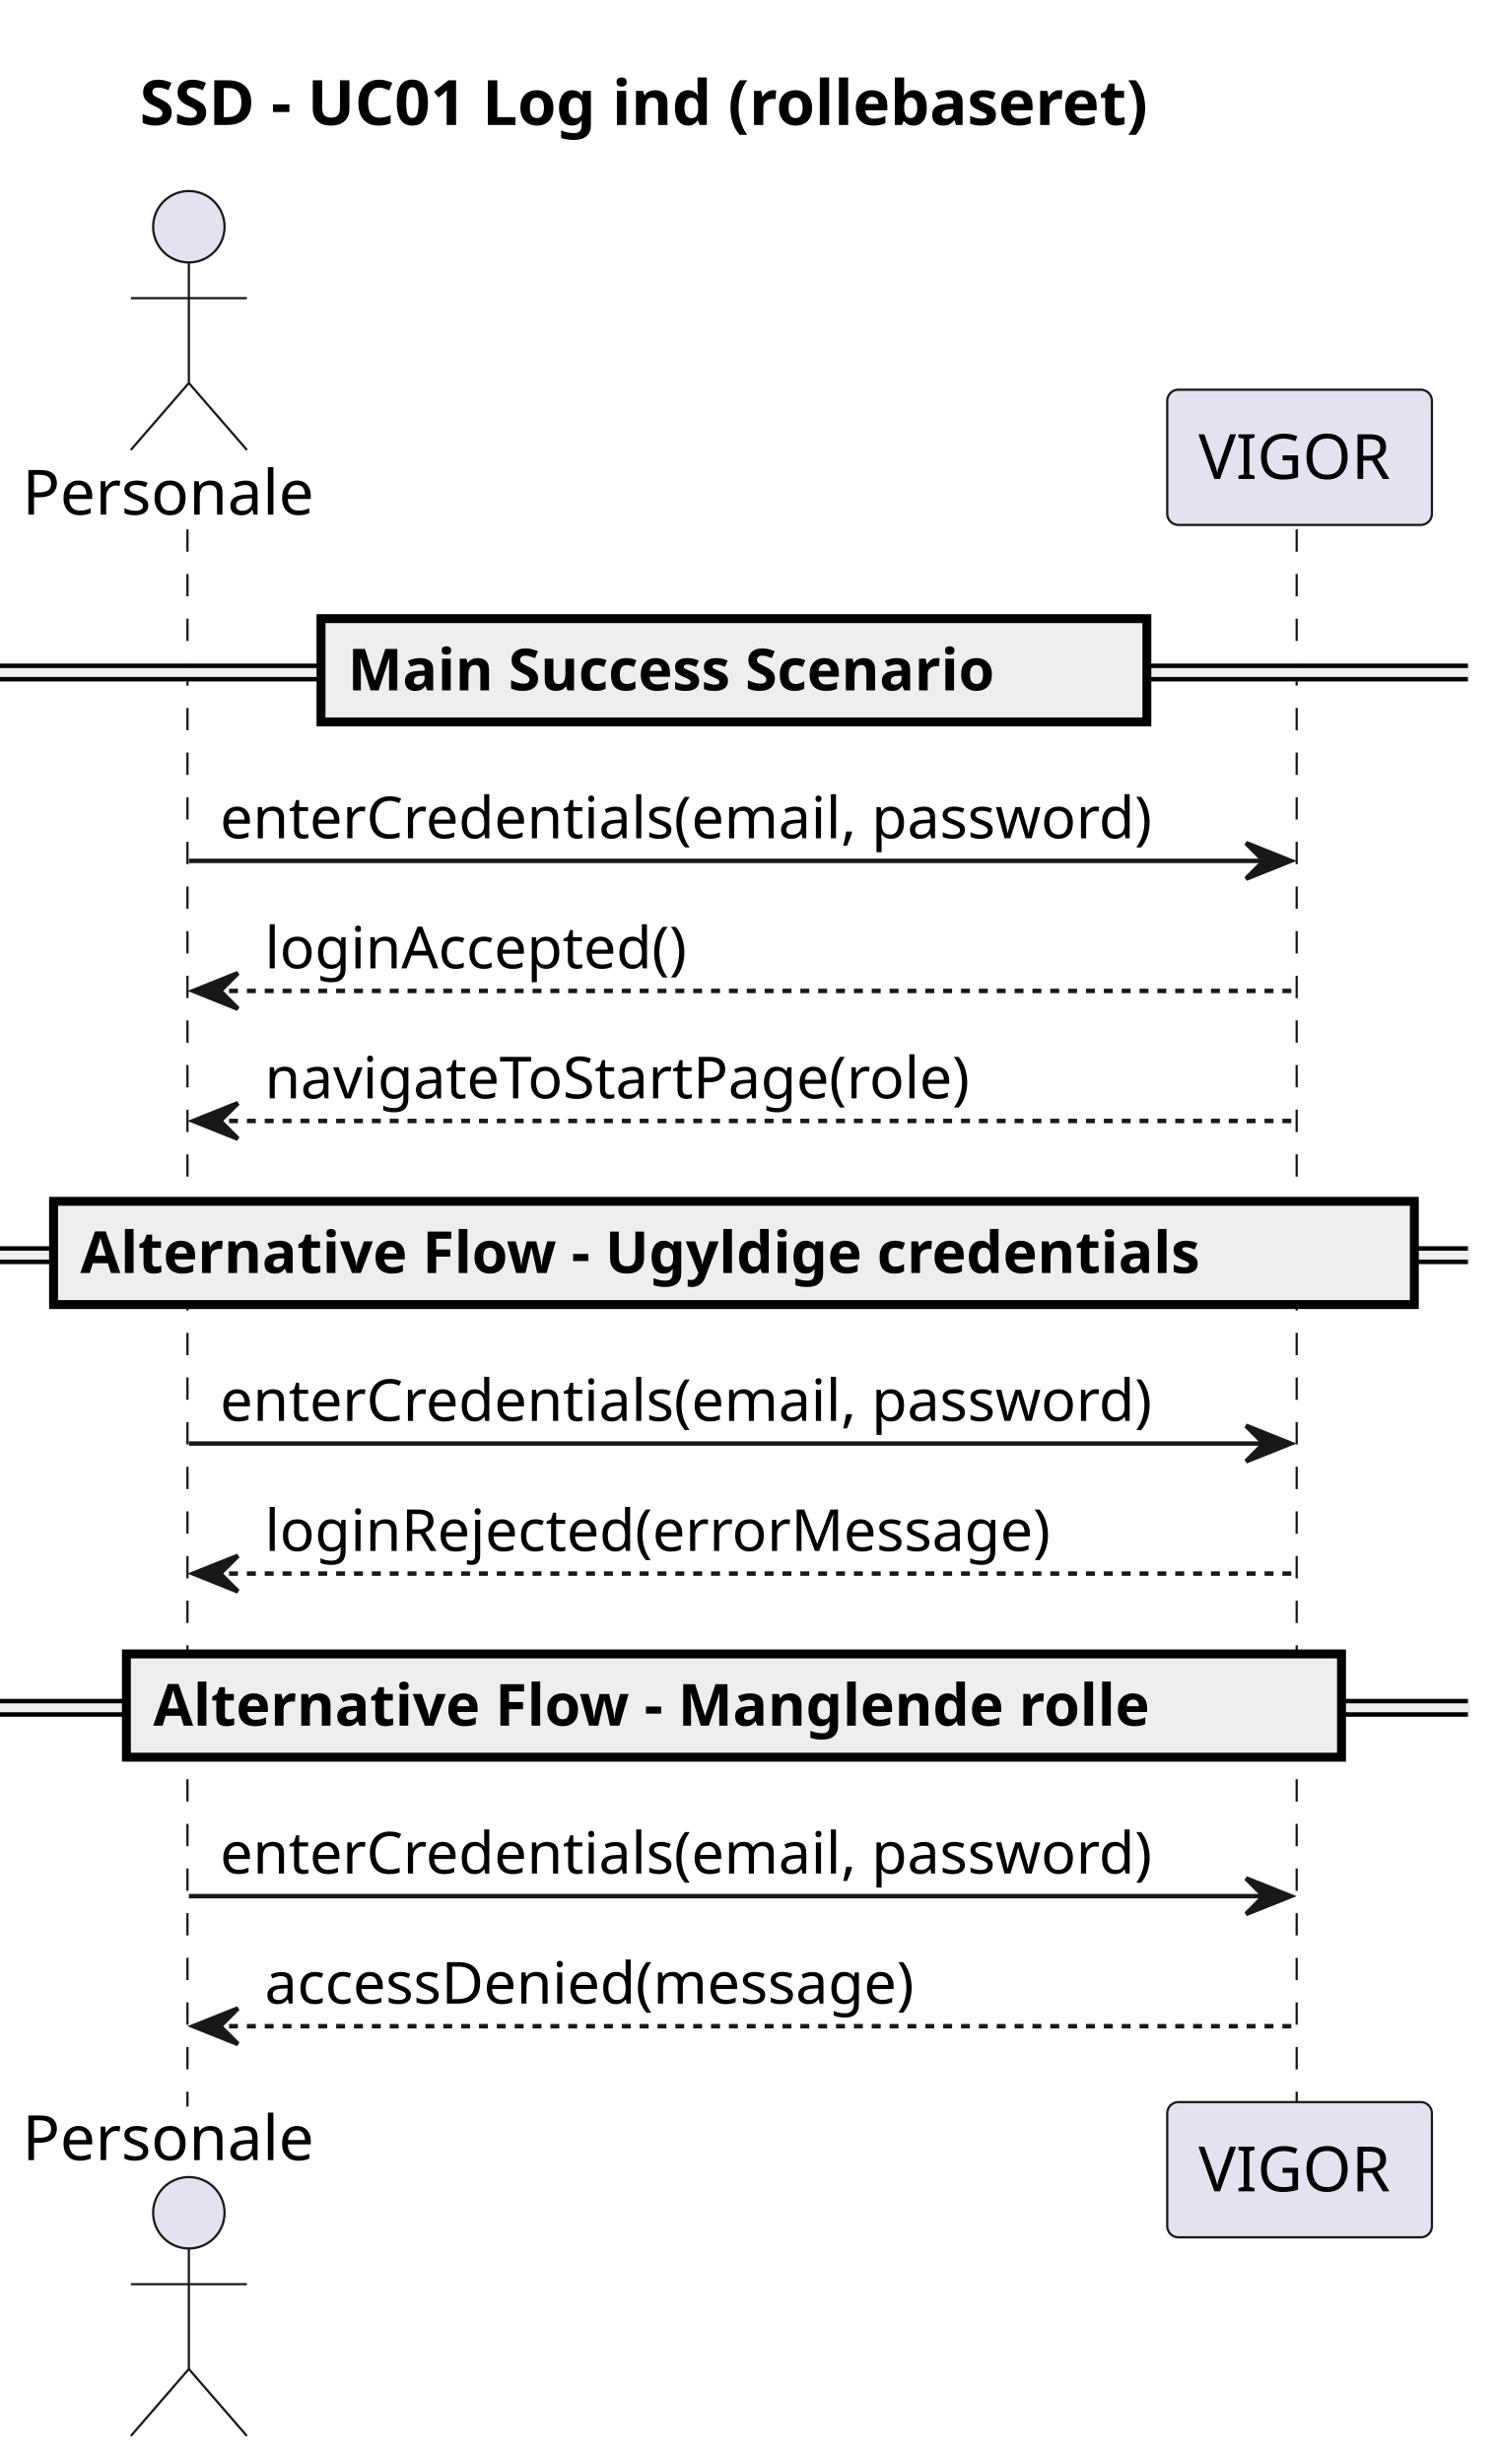
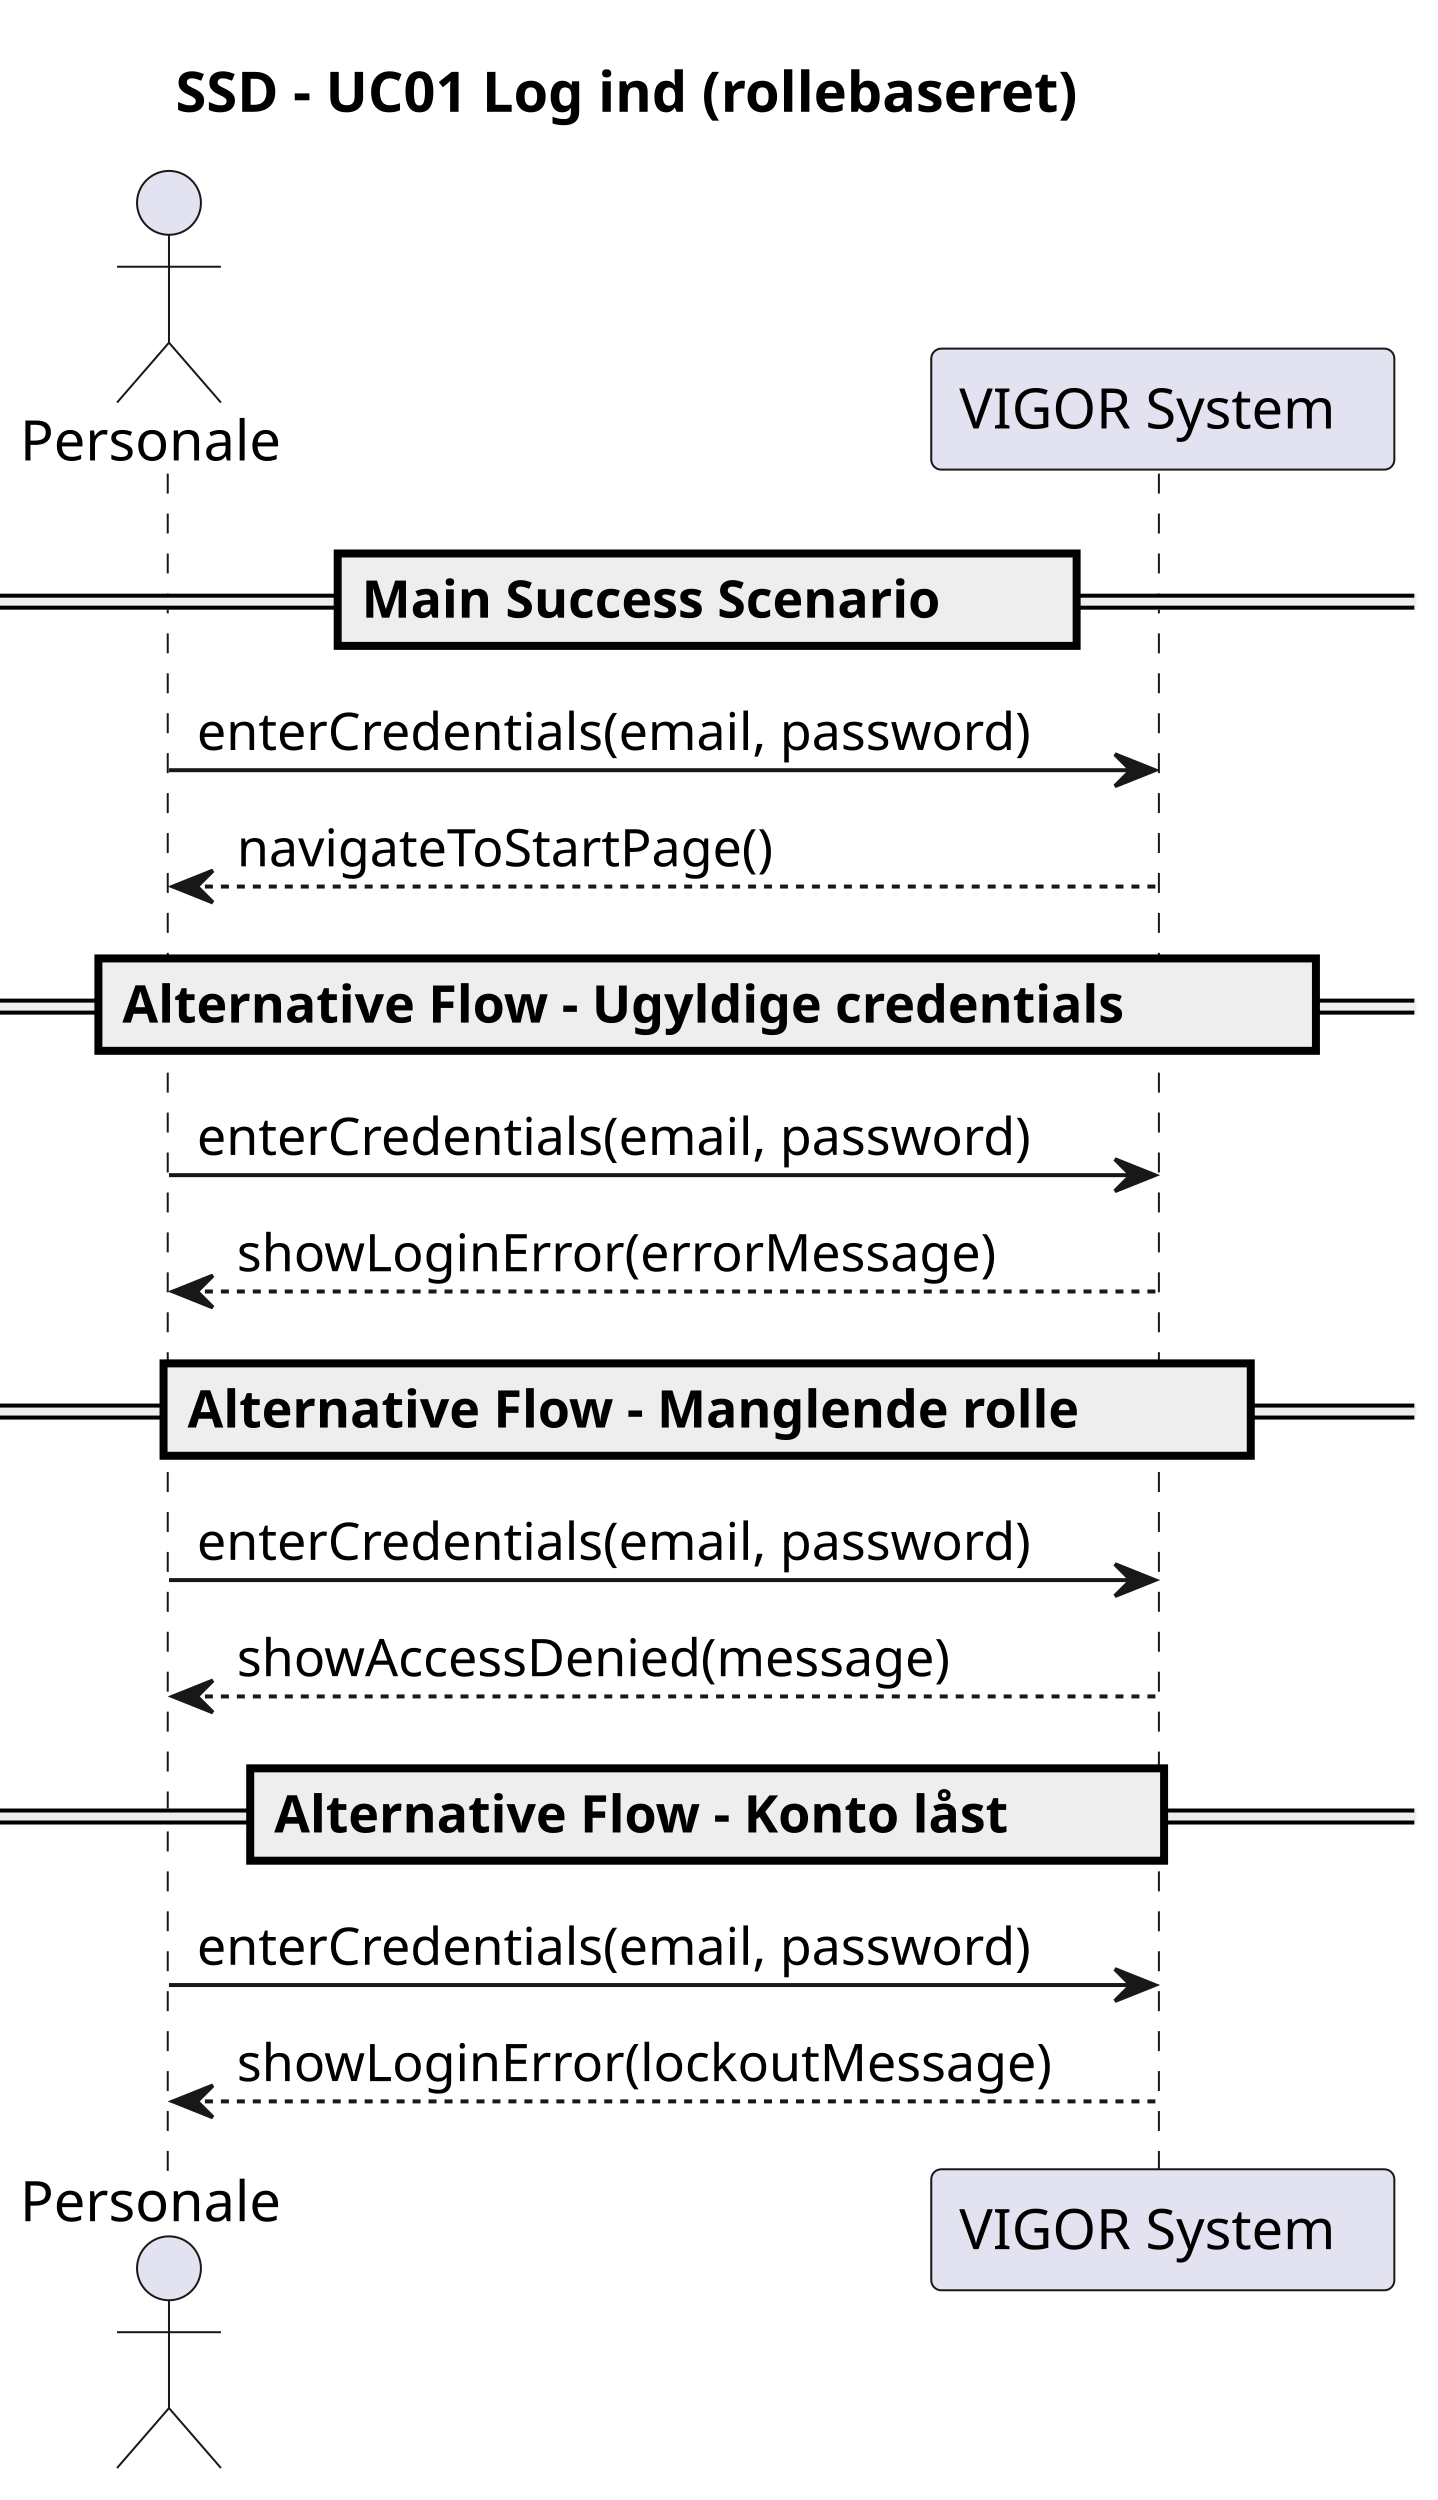
- <svg xmlns="http://www.w3.org/2000/svg" contentStyleType="text/css" data-diagram-type="SEQUENCE" height="552px" preserveAspectRatio="none" style="width:335px;height:552px;background:#FFFFFF;" version="1.1" viewBox="0 0 335 552" width="335px" zoomAndPan="magnify">
+ <svg xmlns="http://www.w3.org/2000/svg" contentStyleType="text/css" data-diagram-type="SEQUENCE" height="626px" preserveAspectRatio="none" style="width:360px;height:626px;background:#FFFFFF;" version="1.1" viewBox="0 0 360 626" width="360px" zoomAndPan="magnify">
  <defs />
  <g>
-     <text fill="#000000" font-family="sans-serif" font-size="14" font-weight="bold" lengthAdjust="spacing" textLength="265.241" x="31.317" y="27.995">SSD - UC01 Log ind (rollebaseret)</text>
+     <g class="title" data-source-line="1">
+       <text fill="#000000" font-family="sans-serif" font-size="14" font-weight="700" lengthAdjust="spacing" textLength="265.241" x="43.952" y="27.995">SSD - UC01 Log ind (rollebaseret)</text>
+     </g>
    <g class="participant-lifeline" data-entity-uid="part1" data-qualified-name="Personale" id="part1-lifeline">
      <g>
-         <rect fill="#000000" fill-opacity="0" height="353.328" width="8" x="38.313" y="118.594" />
-         <line style="stroke:#181818;stroke-width:0.5;stroke-dasharray:5,5;" x1="42" x2="42" y1="118.594" y2="471.922" />
+         <rect fill="#000000" fill-opacity="0" height="425.594" width="8" x="38.313" y="118.594" />
+         <line style="stroke:#181818;stroke-width:0.5;stroke-dasharray:5,5;" x1="42" x2="42" y1="118.594" y2="544.188" />
      </g>
    </g>
    <g class="participant-lifeline" data-entity-uid="part2" data-qualified-name="System" id="part2-lifeline">
      <g>
-         <rect fill="#000000" fill-opacity="0" height="353.328" width="8" x="287.166" y="118.594" />
-         <line style="stroke:#181818;stroke-width:0.5;stroke-dasharray:5,5;" x1="290.515" x2="290.515" y1="118.594" y2="471.922" />
+         <rect fill="#000000" fill-opacity="0" height="425.594" width="8" x="287.166" y="118.594" />
+         <line style="stroke:#181818;stroke-width:0.5;stroke-dasharray:5,5;" x1="290.187" x2="290.187" y1="118.594" y2="544.188" />
      </g>
    </g>
    <g class="participant participant-head" data-entity-uid="part1" data-qualified-name="Personale" id="part1-head">
      <text fill="#000000" font-family="sans-serif" font-size="14" lengthAdjust="spacing" textLength="68.626" x="5" y="115.292">Personale</text>
      <ellipse cx="42.313" cy="50.797" fill="#E2E2F0" rx="8" ry="8" style="stroke:#181818;stroke-width:0.5;" />
      <path d="M42.313,58.797 L42.313,85.797 M29.313,66.797 L55.313,66.797 M42.313,85.797 L29.313,100.797 M42.313,85.797 L55.313,100.797" fill="none" style="stroke:#181818;stroke-width:0.5;" />
    </g>
    <g class="participant participant-tail" data-entity-uid="part1" data-qualified-name="Personale" id="part1-tail">
-       <text fill="#000000" font-family="sans-serif" font-size="14" lengthAdjust="spacing" textLength="68.626" x="5" y="483.917">Personale</text>
-       <ellipse cx="42.313" cy="495.719" fill="#E2E2F0" rx="8" ry="8" style="stroke:#181818;stroke-width:0.5;" />
-       <path d="M42.313,503.719 L42.313,530.719 M29.313,511.719 L55.313,511.719 M42.313,530.719 L29.313,545.719 M42.313,530.719 L55.313,545.719" fill="none" style="stroke:#181818;stroke-width:0.5;" />
+       <text fill="#000000" font-family="sans-serif" font-size="14" lengthAdjust="spacing" textLength="68.626" x="5" y="556.183">Personale</text>
+       <ellipse cx="42.313" cy="567.984" fill="#E2E2F0" rx="8" ry="8" style="stroke:#181818;stroke-width:0.5;" />
+       <path d="M42.313,575.984 L42.313,602.984 M29.313,583.984 L55.313,583.984 M42.313,602.984 L29.313,617.984 M42.313,602.984 L55.313,617.984" fill="none" style="stroke:#181818;stroke-width:0.5;" />
    </g>
    <g class="participant participant-head" data-entity-uid="part2" data-qualified-name="System" id="part2-head">
-       <rect fill="#E2E2F0" height="30.297" rx="2.5" ry="2.5" style="stroke:#181818;stroke-width:0.5;" width="59.302" x="261.515" y="87.297" />
-       <text fill="#000000" font-family="sans-serif" font-size="14" lengthAdjust="spacing" textLength="45.302" x="268.515" y="107.292">VIGOR</text>
+       <rect fill="#E2E2F0" height="30.297" rx="2.5" ry="2.5" style="stroke:#181818;stroke-width:0.5;" width="115.958" x="233.187" y="87.297" />
+       <text fill="#000000" font-family="sans-serif" font-size="14" lengthAdjust="spacing" textLength="101.958" x="240.187" y="107.292">VIGOR System</text>
    </g>
    <g class="participant participant-tail" data-entity-uid="part2" data-qualified-name="System" id="part2-tail">
-       <rect fill="#E2E2F0" height="30.297" rx="2.5" ry="2.5" style="stroke:#181818;stroke-width:0.5;" width="59.302" x="261.515" y="470.922" />
-       <text fill="#000000" font-family="sans-serif" font-size="14" lengthAdjust="spacing" textLength="45.302" x="268.515" y="490.917">VIGOR</text>
+       <rect fill="#E2E2F0" height="30.297" rx="2.5" ry="2.5" style="stroke:#181818;stroke-width:0.5;" width="115.958" x="233.187" y="543.188" />
+       <text fill="#000000" font-family="sans-serif" font-size="14" lengthAdjust="spacing" textLength="101.958" x="240.187" y="563.183">VIGOR System</text>
    </g>
-     <rect fill="#EEEEEE" height="3" style="stroke:#EEEEEE;stroke-width:1;" width="328.875" x="0" y="149.16" />
-     <line style="stroke:#000000;stroke-width:1;" x1="0" x2="328.875" y1="149.16" y2="149.16" />
-     <line style="stroke:#000000;stroke-width:1;" x1="0" x2="328.875" y1="152.16" y2="152.16" />
-     <rect fill="#EEEEEE" height="23.133" style="stroke:#000000;stroke-width:2;" width="185.031" x="71.922" y="138.594" />
-     <text fill="#000000" font-family="sans-serif" font-size="13" font-weight="bold" lengthAdjust="spacing" textLength="166.505" x="77.922" y="154.661">Main Success Scenario</text>
+     <rect fill="#EEEEEE" height="3" style="stroke:#EEEEEE;stroke-width:1;" width="354.145" x="0" y="149.16" />
+     <line style="stroke:#000000;stroke-width:1;" x1="0" x2="354.145" y1="149.16" y2="149.16" />
+     <line style="stroke:#000000;stroke-width:1;" x1="0" x2="354.145" y1="152.16" y2="152.16" />
+     <rect fill="#EEEEEE" height="23.133" style="stroke:#000000;stroke-width:2;" width="185.031" x="84.557" y="138.594" />
+     <text fill="#000000" font-family="sans-serif" font-size="13" font-weight="700" lengthAdjust="spacing" textLength="166.505" x="90.557" y="154.661">Main Success Scenario</text>
    <g class="message" data-entity-1="part1" data-entity-2="part2" id="msg1">
      <polygon fill="#181818" points="279.166,188.859,289.166,192.859,279.166,196.859,283.166,192.859" style="stroke:#181818;stroke-width:1;" />
      <line style="stroke:#181818;stroke-width:1;" x1="42.313" x2="285.166" y1="192.859" y2="192.859" />
      <text fill="#000000" font-family="sans-serif" font-size="13" lengthAdjust="spacing" textLength="224.853" x="49.313" y="187.793">enterCredentials(email, password)</text>
    </g>
    <g class="message" data-entity-1="part2" data-entity-2="part1" id="msg2">
      <polygon fill="#181818" points="53.313,217.992,43.313,221.992,53.313,225.992,49.313,221.992" style="stroke:#181818;stroke-width:1;" />
      <line style="stroke:#181818;stroke-width:1;stroke-dasharray:2,2;" x1="47.313" x2="290.166" y1="221.992" y2="221.992" />
-       <text fill="#000000" font-family="sans-serif" font-size="13" lengthAdjust="spacing" textLength="102.597" x="59.313" y="216.926">loginAccepted()</text>
+       <text fill="#000000" font-family="sans-serif" font-size="13" lengthAdjust="spacing" textLength="146.675" x="59.313" y="216.926">navigateToStartPage()</text>
    </g>
-     <g class="message" data-entity-1="part2" data-entity-2="part1" id="msg3">
-       <polygon fill="#181818" points="53.313,247.125,43.313,251.125,53.313,255.125,49.313,251.125" style="stroke:#181818;stroke-width:1;" />
-       <line style="stroke:#181818;stroke-width:1;stroke-dasharray:2,2;" x1="47.313" x2="290.166" y1="251.125" y2="251.125" />
-       <text fill="#000000" font-family="sans-serif" font-size="13" lengthAdjust="spacing" textLength="171.583" x="59.313" y="246.059">navigateToStartPage(role)</text>
+     <rect fill="#EEEEEE" height="3" style="stroke:#EEEEEE;stroke-width:1;" width="354.145" x="0" y="250.559" />
+     <line style="stroke:#000000;stroke-width:1;" x1="0" x2="354.145" y1="250.559" y2="250.559" />
+     <line style="stroke:#000000;stroke-width:1;" x1="0" x2="354.145" y1="253.559" y2="253.559" />
+     <rect fill="#EEEEEE" height="23.133" style="stroke:#000000;stroke-width:2;" width="304.875" x="24.635" y="239.992" />
+     <text fill="#000000" font-family="sans-serif" font-size="13" font-weight="700" lengthAdjust="spacing" textLength="286.349" x="30.635" y="256.059">Alternative Flow - Ugyldige credentials</text>
+     <g class="message" data-entity-1="part1" data-entity-2="part2" id="msg3">
+       <polygon fill="#181818" points="279.166,290.258,289.166,294.258,279.166,298.258,283.166,294.258" style="stroke:#181818;stroke-width:1;" />
+       <line style="stroke:#181818;stroke-width:1;" x1="42.313" x2="285.166" y1="294.258" y2="294.258" />
+       <text fill="#000000" font-family="sans-serif" font-size="13" lengthAdjust="spacing" textLength="224.853" x="49.313" y="289.192">enterCredentials(email, password)</text>
    </g>
-     <rect fill="#EEEEEE" height="3" style="stroke:#EEEEEE;stroke-width:1;" width="328.875" x="0" y="279.691" />
-     <line style="stroke:#000000;stroke-width:1;" x1="0" x2="328.875" y1="279.691" y2="279.691" />
-     <line style="stroke:#000000;stroke-width:1;" x1="0" x2="328.875" y1="282.691" y2="282.691" />
-     <rect fill="#EEEEEE" height="23.133" style="stroke:#000000;stroke-width:2;" width="304.875" x="12" y="269.125" />
-     <text fill="#000000" font-family="sans-serif" font-size="13" font-weight="bold" lengthAdjust="spacing" textLength="286.349" x="18" y="285.192">Alternative Flow - Ugyldige credentials</text>
-     <g class="message" data-entity-1="part1" data-entity-2="part2" id="msg4">
-       <polygon fill="#181818" points="279.166,319.391,289.166,323.391,279.166,327.391,283.166,323.391" style="stroke:#181818;stroke-width:1;" />
-       <line style="stroke:#181818;stroke-width:1;" x1="42.313" x2="285.166" y1="323.391" y2="323.391" />
-       <text fill="#000000" font-family="sans-serif" font-size="13" lengthAdjust="spacing" textLength="224.853" x="49.313" y="318.325">enterCredentials(email, password)</text>
+     <g class="message" data-entity-1="part2" data-entity-2="part1" id="msg4">
+       <polygon fill="#181818" points="53.313,319.391,43.313,323.391,53.313,327.391,49.313,323.391" style="stroke:#181818;stroke-width:1;" />
+       <line style="stroke:#181818;stroke-width:1;stroke-dasharray:2,2;" x1="47.313" x2="290.166" y1="323.391" y2="323.391" />
+       <text fill="#000000" font-family="sans-serif" font-size="13" lengthAdjust="spacing" textLength="200.205" x="59.313" y="318.325">showLoginError(errorMessage)</text>
    </g>
-     <g class="message" data-entity-1="part2" data-entity-2="part1" id="msg5">
-       <polygon fill="#181818" points="53.313,348.523,43.313,352.523,53.313,356.523,49.313,352.523" style="stroke:#181818;stroke-width:1;" />
-       <line style="stroke:#181818;stroke-width:1;stroke-dasharray:2,2;" x1="47.313" x2="290.166" y1="352.523" y2="352.523" />
-       <text fill="#000000" font-family="sans-serif" font-size="13" lengthAdjust="spacing" textLength="187.91" x="59.313" y="347.457">loginRejected(errorMessage)</text>
+     <rect fill="#EEEEEE" height="3" style="stroke:#EEEEEE;stroke-width:1;" width="354.145" x="0" y="351.957" />
+     <line style="stroke:#000000;stroke-width:1;" x1="0" x2="354.145" y1="351.957" y2="351.957" />
+     <line style="stroke:#000000;stroke-width:1;" x1="0" x2="354.145" y1="354.957" y2="354.957" />
+     <rect fill="#EEEEEE" height="23.133" style="stroke:#000000;stroke-width:2;" width="272.242" x="40.952" y="341.391" />
+     <text fill="#000000" font-family="sans-serif" font-size="13" font-weight="700" lengthAdjust="spacing" textLength="253.716" x="46.952" y="357.457">Alternative Flow - Manglende rolle</text>
+     <g class="message" data-entity-1="part1" data-entity-2="part2" id="msg5">
+       <polygon fill="#181818" points="279.166,391.656,289.166,395.656,279.166,399.656,283.166,395.656" style="stroke:#181818;stroke-width:1;" />
+       <line style="stroke:#181818;stroke-width:1;" x1="42.313" x2="285.166" y1="395.656" y2="395.656" />
+       <text fill="#000000" font-family="sans-serif" font-size="13" lengthAdjust="spacing" textLength="224.853" x="49.313" y="390.59">enterCredentials(email, password)</text>
    </g>
-     <rect fill="#EEEEEE" height="3" style="stroke:#EEEEEE;stroke-width:1;" width="328.875" x="0" y="381.09" />
-     <line style="stroke:#000000;stroke-width:1;" x1="0" x2="328.875" y1="381.09" y2="381.09" />
-     <line style="stroke:#000000;stroke-width:1;" x1="0" x2="328.875" y1="384.09" y2="384.09" />
-     <rect fill="#EEEEEE" height="23.133" style="stroke:#000000;stroke-width:2;" width="272.242" x="28.317" y="370.523" />
-     <text fill="#000000" font-family="sans-serif" font-size="13" font-weight="bold" lengthAdjust="spacing" textLength="253.716" x="34.317" y="386.59">Alternative Flow - Manglende rolle</text>
-     <g class="message" data-entity-1="part1" data-entity-2="part2" id="msg6">
-       <polygon fill="#181818" points="279.166,420.789,289.166,424.789,279.166,428.789,283.166,424.789" style="stroke:#181818;stroke-width:1;" />
-       <line style="stroke:#181818;stroke-width:1;" x1="42.313" x2="285.166" y1="424.789" y2="424.789" />
-       <text fill="#000000" font-family="sans-serif" font-size="13" lengthAdjust="spacing" textLength="224.853" x="49.313" y="419.723">enterCredentials(email, password)</text>
+     <g class="message" data-entity-1="part2" data-entity-2="part1" id="msg6">
+       <polygon fill="#181818" points="53.313,420.789,43.313,424.789,53.313,428.789,49.313,424.789" style="stroke:#181818;stroke-width:1;" />
+       <line style="stroke:#181818;stroke-width:1;stroke-dasharray:2,2;" x1="47.313" x2="290.166" y1="424.789" y2="424.789" />
+       <text fill="#000000" font-family="sans-serif" font-size="13" lengthAdjust="spacing" textLength="193.007" x="59.313" y="419.723">showAccessDenied(message)</text>
    </g>
-     <g class="message" data-entity-1="part2" data-entity-2="part1" id="msg7">
-       <polygon fill="#181818" points="53.313,449.922,43.313,453.922,53.313,457.922,49.313,453.922" style="stroke:#181818;stroke-width:1;" />
-       <line style="stroke:#181818;stroke-width:1;stroke-dasharray:2,2;" x1="47.313" x2="290.166" y1="453.922" y2="453.922" />
-       <text fill="#000000" font-family="sans-serif" font-size="13" lengthAdjust="spacing" textLength="158.482" x="59.313" y="448.856">accessDenied(message)</text>
+     <rect fill="#EEEEEE" height="3" style="stroke:#EEEEEE;stroke-width:1;" width="354.145" x="0" y="453.356" />
+     <line style="stroke:#000000;stroke-width:1;" x1="0" x2="354.145" y1="453.356" y2="453.356" />
+     <line style="stroke:#000000;stroke-width:1;" x1="0" x2="354.145" y1="456.356" y2="456.356" />
+     <rect fill="#EEEEEE" height="23.133" style="stroke:#000000;stroke-width:2;" width="228.836" x="62.654" y="442.789" />
+     <text fill="#000000" font-family="sans-serif" font-size="13" font-weight="700" lengthAdjust="spacing" textLength="210.31" x="68.654" y="458.856">Alternative Flow - Konto låst</text>
+     <g class="message" data-entity-1="part1" data-entity-2="part2" id="msg7">
+       <polygon fill="#181818" points="279.166,493.055,289.166,497.055,279.166,501.055,283.166,497.055" style="stroke:#181818;stroke-width:1;" />
+       <line style="stroke:#181818;stroke-width:1;" x1="42.313" x2="285.166" y1="497.055" y2="497.055" />
+       <text fill="#000000" font-family="sans-serif" font-size="13" lengthAdjust="spacing" textLength="224.853" x="49.313" y="491.989">enterCredentials(email, password)</text>
+     </g>
+     <g class="message" data-entity-1="part2" data-entity-2="part1" id="msg8">
+       <polygon fill="#181818" points="53.313,522.188,43.313,526.188,53.313,530.188,49.313,526.188" style="stroke:#181818;stroke-width:1;" />
+       <line style="stroke:#181818;stroke-width:1;stroke-dasharray:2,2;" x1="47.313" x2="290.166" y1="526.188" y2="526.188" />
+       <text fill="#000000" font-family="sans-serif" font-size="13" lengthAdjust="spacing" textLength="215.75" x="59.313" y="521.122">showLoginError(lockoutMessage)</text>
    </g>
  </g>
</svg>
